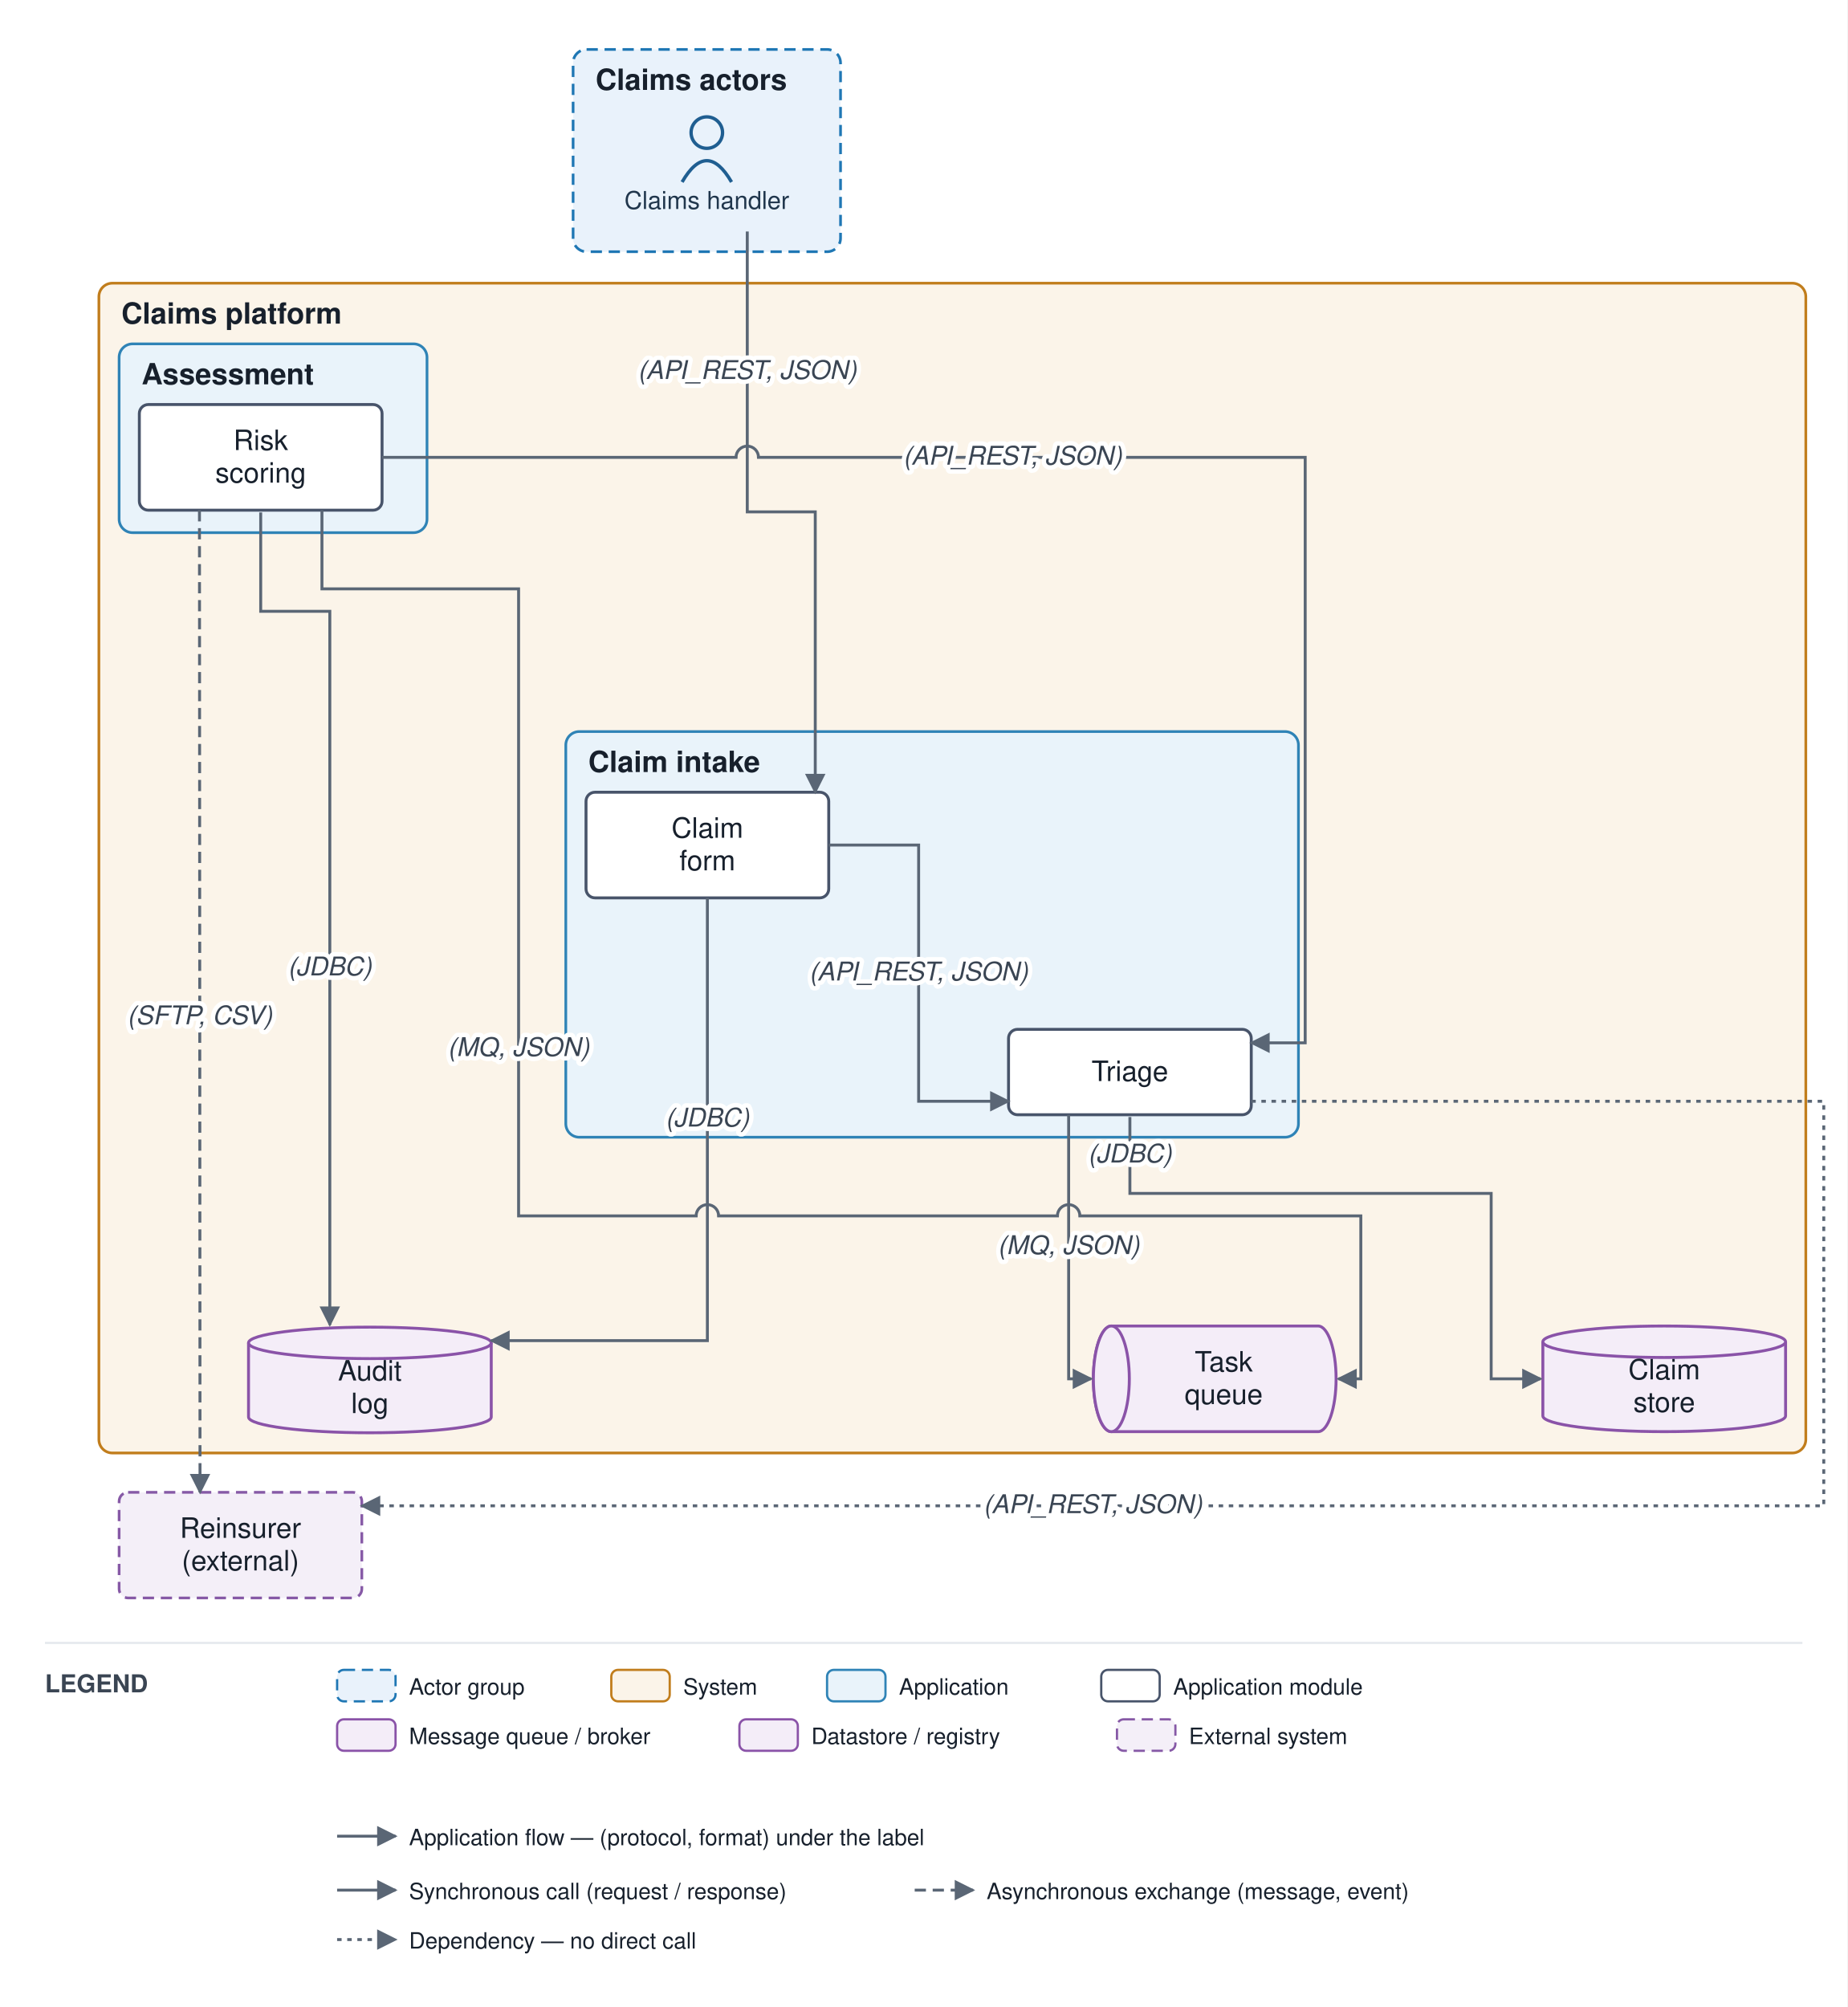
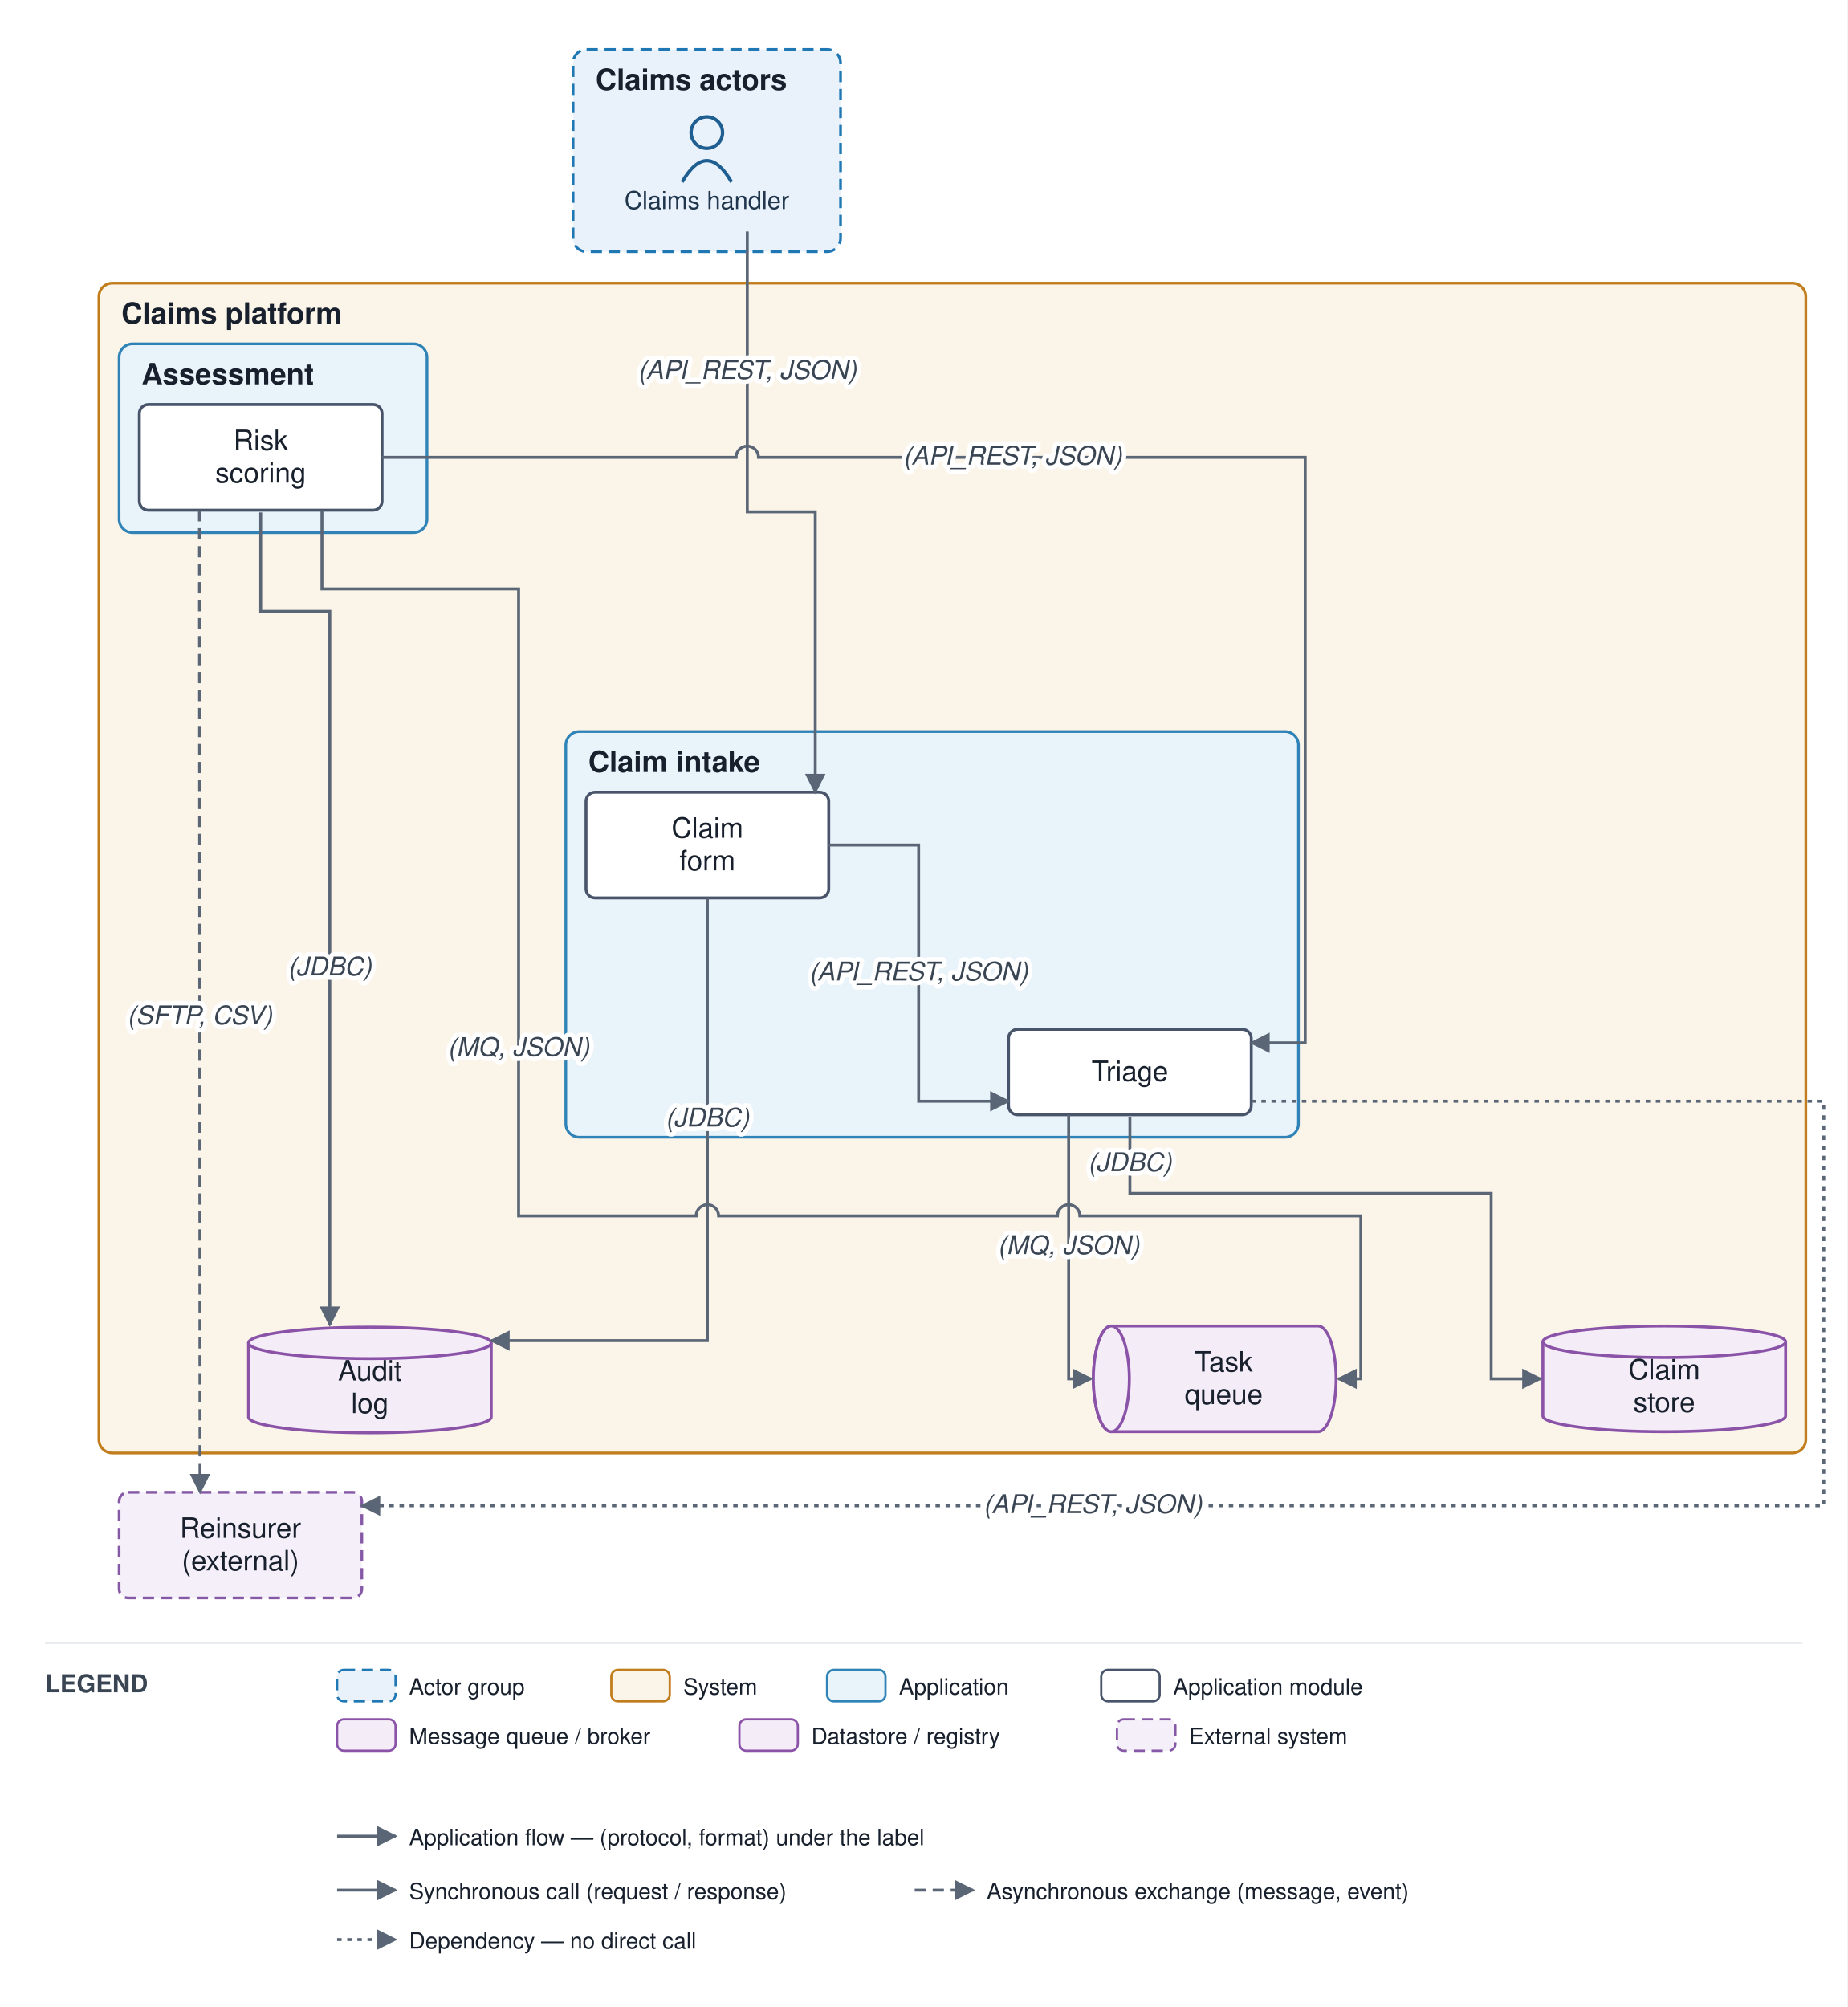
<svg xmlns="http://www.w3.org/2000/svg" viewBox="0 0 822 893" font-family="Helvetica,Arial,sans-serif">
  <defs>
    <marker id="arr" viewBox="0 0 10 10" refX="9" refY="5" markerWidth="7" markerHeight="7" orient="auto-start-reverse">
      <path d="M0,0 L10,5 L0,10 z" fill="#5a6675" />
    </marker>
  </defs>
  <rect width="822" height="893" fill="#ffffff" />
  <rect x="255" y="22" width="119" height="90" rx="6" fill="#e9f2fb" stroke="#1f77b4" stroke-width="1.2" stroke-dasharray="5 3" />
  <text x="265" y="40" font-size="13" font-weight="bold" fill="#17202c">Claims actors</text>
  <rect x="44" y="126" width="759.5" height="520.5" rx="6" fill="#fbf4e9" stroke="#c17d1c" stroke-width="1.2" />
  <text x="54" y="144" font-size="13" font-weight="bold" fill="#17202c">Claims platform</text>
  <rect x="251.75" y="325.5" width="326" height="180.5" rx="6" fill="#e9f3fa" stroke="#2f83b6" stroke-width="1.2" />
  <text x="261.75" y="343.5" font-size="13" font-weight="bold" fill="#17202c">Claim intake</text>
  <rect x="53" y="153" width="137" height="84" rx="6" fill="#e9f3fa" stroke="#2f83b6" stroke-width="1.2" />
  <text x="63" y="171" font-size="13" font-weight="bold" fill="#17202c">Assessment</text>
  <circle cx="314.5" cy="59" r="7" fill="none" stroke="#1f5e91" stroke-width="1.5" />
  <path d="M 303.5 81 q 11 -19 22 0" fill="none" stroke="#1f5e91" stroke-width="1.5" />
  <text x="314.5" y="93" font-size="11" text-anchor="middle" fill="#20364c">Claims handler</text>
  <rect x="260.75" y="352.5" width="108" height="47" rx="4" fill="#ffffff" stroke="#48546a" stroke-width="1.3" />
  <text x="314.75" y="372.75" font-size="12.5" text-anchor="middle" fill="#17202c">Claim</text>
  <text x="314.75" y="387.25" font-size="12.5" text-anchor="middle" fill="#17202c">form</text>
  <rect x="448.75" y="458" width="108" height="38" rx="4" fill="#ffffff" stroke="#48546a" stroke-width="1.3" />
  <text x="502.75" y="481" font-size="12.5" text-anchor="middle" fill="#17202c">Triage</text>
  <rect x="62" y="180" width="108" height="47" rx="4" fill="#ffffff" stroke="#48546a" stroke-width="1.3" />
  <text x="116" y="200.25" font-size="12.5" text-anchor="middle" fill="#17202c">Risk</text>
  <text x="116" y="214.75" font-size="12.5" text-anchor="middle" fill="#17202c">scoring</text>
  <path d="M 494.5 590 h 92 a 8 23.5 0 0 1 0 47 h -92 a 8 23.5 0 0 1 0 -47" fill="#f4edf8" stroke="#8a53a8" stroke-width="1.3" />
  <ellipse cx="494.5" cy="613.5" rx="8" ry="23.5" fill="#f4edf8" stroke="#8a53a8" stroke-width="1.3" />
  <text x="544.5" y="610.25" font-size="12.5" text-anchor="middle" fill="#17202c">Task</text>
  <text x="544.5" y="624.75" font-size="12.5" text-anchor="middle" fill="#17202c">queue</text>
  <path d="M 686.5 597 v 33 a 54 7 0 0 0 108 0 v -33" fill="#f4edf8" stroke="#8a53a8" stroke-width="1.3" />
  <ellipse cx="740.5" cy="597" rx="54" ry="7" fill="#f4edf8" stroke="#8a53a8" stroke-width="1.3" />
  <text x="740.5" y="613.75" font-size="12.5" text-anchor="middle" fill="#17202c">Claim</text>
  <text x="740.5" y="628.25" font-size="12.5" text-anchor="middle" fill="#17202c">store</text>
  <path d="M 110.583 597.5 v 33 a 54 7 0 0 0 108 0 v -33" fill="#f4edf8" stroke="#8a53a8" stroke-width="1.3" />
  <ellipse cx="164.583" cy="597.5" rx="54" ry="7" fill="#f4edf8" stroke="#8a53a8" stroke-width="1.3" />
  <text x="164.583" y="614.25" font-size="12.5" text-anchor="middle" fill="#17202c">Audit</text>
  <text x="164.583" y="628.75" font-size="12.5" text-anchor="middle" fill="#17202c">log</text>
  <rect x="53" y="664" width="108" height="47" rx="4" fill="#f4eff8" stroke="#8659a6" stroke-width="1.2" stroke-dasharray="5 3" />
  <text x="107" y="684.25" font-size="12.5" text-anchor="middle" fill="#17202c">Reinsurer</text>
  <text x="107" y="698.75" font-size="12.5" text-anchor="middle" fill="#17202c">(external)</text>
  <path d="M 332.5 103 L 332.5 227.75 L 362.75 227.75 L 362.75 352.5" fill="none" stroke="#5a6675" stroke-width="1.3" marker-end="url(#arr)" />
  <path d="M 368.75 376 L 408.75 376 L 408.75 490 L 448.75 490" fill="none" stroke="#5a6675" stroke-width="1.3" marker-end="url(#arr)" />
  <path d="M 502.75 497 L 502.75 531 L 663.5 531 L 663.5 613.5 L 685.5 613.5" fill="none" stroke="#5a6675" stroke-width="1.3" marker-end="url(#arr)" />
  <path d="M 475.5 496 L 475.5 613.5 L 485.5 613.5" fill="none" stroke="#5a6675" stroke-width="1.3" marker-end="url(#arr)" />
  <path d="M 143.25 227 L 143.25 262 L 230.75 262 L 230.75 541 L 309.75 541 A 5 5 0 0 1 319.75 541 L 470.5 541 A 5 5 0 0 1 480.5 541 L 605.5 541 L 605.5 613.5 L 595.5 613.5" fill="none" stroke="#5a6675" stroke-width="1.3" marker-end="url(#arr)" />
  <path d="M 116 228 L 116 272 L 146.75 272 L 146.75 589.5" fill="none" stroke="#5a6675" stroke-width="1.3" marker-end="url(#arr)" />
  <path d="M 88.75 227 L 89 664" fill="none" stroke="#5a6675" stroke-width="1.3" stroke-dasharray="5 3" marker-end="url(#arr)" />
  <path d="M 556.75 490 L 811.5 490 L 811.5 670 L 161 670" fill="none" stroke="#5a6675" stroke-width="1.3" stroke-dasharray="2 2.5" marker-end="url(#arr)" />
  <path d="M 314.75 399.5 L 314.75 596.5 L 218.583 596.5" fill="none" stroke="#5a6675" stroke-width="1.3" marker-end="url(#arr)" />
  <path d="M 170 203.5 L 327.5 203.5 A 5 5 0 0 1 337.5 203.5 L 580.75 203.5 L 580.75 464 L 556.75 464" fill="none" stroke="#5a6675" stroke-width="1.3" marker-end="url(#arr)" />
  <text x="332.5" y="168.625" font-size="11.5" text-anchor="middle" fill="#3a4553" font-style="italic" stroke="#ffffff" stroke-width="4" paint-order="stroke" stroke-linejoin="round">(API_REST, JSON)</text>
  <text x="408.75" y="436.25" font-size="11.5" text-anchor="middle" fill="#3a4553" font-style="italic" stroke="#ffffff" stroke-width="4" paint-order="stroke" stroke-linejoin="round">(API_REST, JSON)</text>
-   <text x="502.75" y="517.25" font-size="11.5" text-anchor="middle" fill="#3a4553" font-style="italic" stroke="#ffffff" stroke-width="4" paint-order="stroke" stroke-linejoin="round">(JDBC)</text>
+   <text x="502.75" y="521.125" font-size="11.5" text-anchor="middle" fill="#3a4553" font-style="italic" stroke="#ffffff" stroke-width="4" paint-order="stroke" stroke-linejoin="round">(JDBC)</text>
  <text x="475.5" y="558" font-size="11.5" text-anchor="middle" fill="#3a4553" font-style="italic" stroke="#ffffff" stroke-width="4" paint-order="stroke" stroke-linejoin="round">(MQ, JSON)</text>
  <text x="230.75" y="469.875" font-size="11.5" text-anchor="middle" fill="#3a4553" font-style="italic" stroke="#ffffff" stroke-width="4" paint-order="stroke" stroke-linejoin="round">(MQ, JSON)</text>
  <text x="146.75" y="434" font-size="11.5" text-anchor="middle" fill="#3a4553" font-style="italic" stroke="#ffffff" stroke-width="4" paint-order="stroke" stroke-linejoin="round">(JDBC)</text>
  <text x="88.875" y="455.75" font-size="11.5" text-anchor="middle" fill="#3a4553" font-style="italic" stroke="#ffffff" stroke-width="4" paint-order="stroke" stroke-linejoin="round">(SFTP, CSV)</text>
  <text x="486.25" y="673.25" font-size="11.5" text-anchor="middle" fill="#3a4553" font-style="italic" stroke="#ffffff" stroke-width="4" paint-order="stroke" stroke-linejoin="round">(API_REST, JSON)</text>
  <text x="314.75" y="501.25" font-size="11.5" text-anchor="middle" fill="#3a4553" font-style="italic" stroke="#ffffff" stroke-width="4" paint-order="stroke" stroke-linejoin="round">(JDBC)</text>
  <text x="450.562" y="206.75" font-size="11.5" text-anchor="middle" fill="#3a4553" font-style="italic" stroke="#ffffff" stroke-width="4" paint-order="stroke" stroke-linejoin="round">(API_REST, JSON)</text>
  <line x1="20" y1="731" x2="802" y2="731" stroke="#e6e9ee" stroke-width="1" />
  <text x="20" y="753" font-size="11" font-weight="bold" fill="#3a4553">LEGEND</text>
  <rect x="150" y="743" width="26" height="14" rx="3" fill="#e9f2fb" stroke="#1f77b4" stroke-dasharray="5 3" />
  <text x="182" y="754" font-size="10" fill="#17202c">Actor group</text>
  <rect x="272" y="743" width="26" height="14" rx="3" fill="#fbf4e9" stroke="#c17d1c" />
  <text x="304" y="754" font-size="10" fill="#17202c">System</text>
  <rect x="368" y="743" width="26" height="14" rx="3" fill="#e9f3fa" stroke="#2f83b6" />
  <text x="400" y="754" font-size="10" fill="#17202c">Application</text>
  <rect x="490" y="743" width="26" height="14" rx="3" fill="#ffffff" stroke="#48546a" />
  <text x="522" y="754" font-size="10" fill="#17202c">Application module</text>
  <rect x="150" y="765" width="26" height="14" rx="3" fill="#f4edf8" stroke="#8a53a8" />
  <text x="182" y="776" font-size="10" fill="#17202c">Message queue / broker</text>
  <rect x="329" y="765" width="26" height="14" rx="3" fill="#f4edf8" stroke="#8a53a8" />
  <text x="361" y="776" font-size="10" fill="#17202c">Datastore / registry</text>
  <rect x="497" y="765" width="26" height="14" rx="3" fill="#f4eff8" stroke="#8659a6" stroke-dasharray="5 3" />
  <text x="529" y="776" font-size="10" fill="#17202c">External system</text>
  <line x1="150" y1="817" x2="176" y2="817" stroke="#5a6675" stroke-width="1.3" marker-end="url(#arr)" />
  <text x="182" y="821" font-size="10" fill="#17202c">Application flow — (protocol, format) under the label</text>
  <line x1="150" y1="841" x2="176" y2="841" stroke="#5a6675" stroke-width="1.3" marker-end="url(#arr)" />
  <text x="182" y="845" font-size="10" fill="#17202c">Synchronous call (request / response)</text>
  <line x1="407" y1="841" x2="433" y2="841" stroke="#5a6675" stroke-width="1.3" stroke-dasharray="5 3" marker-end="url(#arr)" />
  <text x="439" y="845" font-size="10" fill="#17202c">Asynchronous exchange (message, event)</text>
  <line x1="150" y1="863" x2="176" y2="863" stroke="#5a6675" stroke-width="1.3" stroke-dasharray="2 2.5" marker-end="url(#arr)" />
  <text x="182" y="867" font-size="10" fill="#17202c">Dependency — no direct call</text>
</svg>
